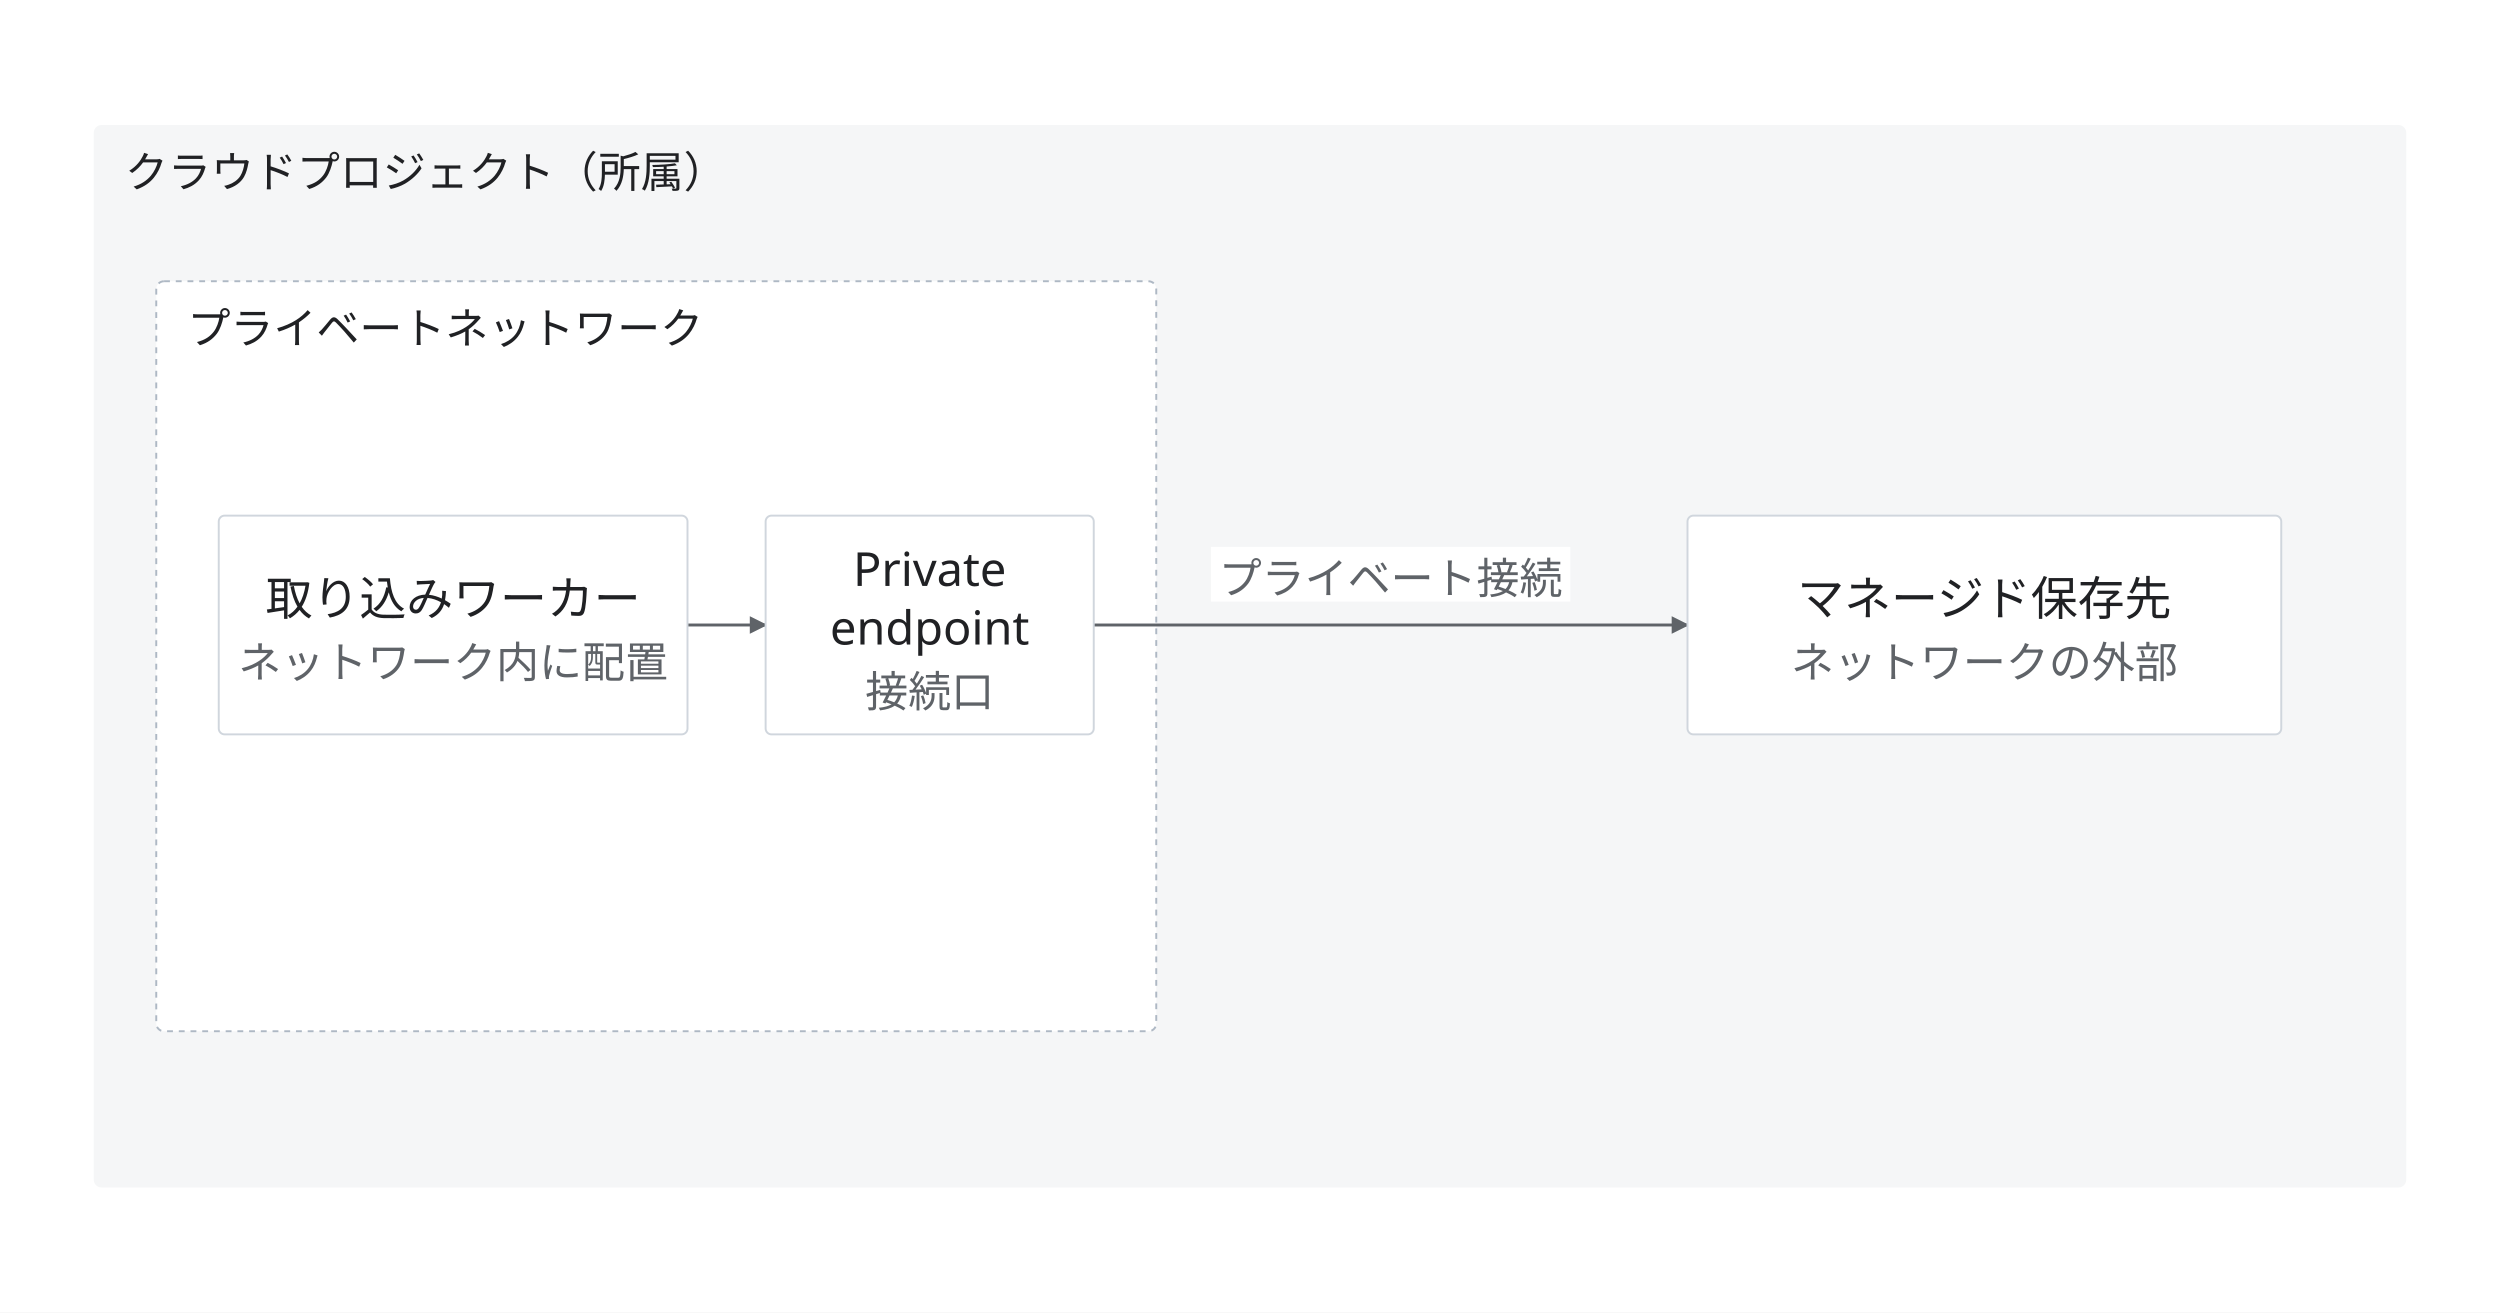
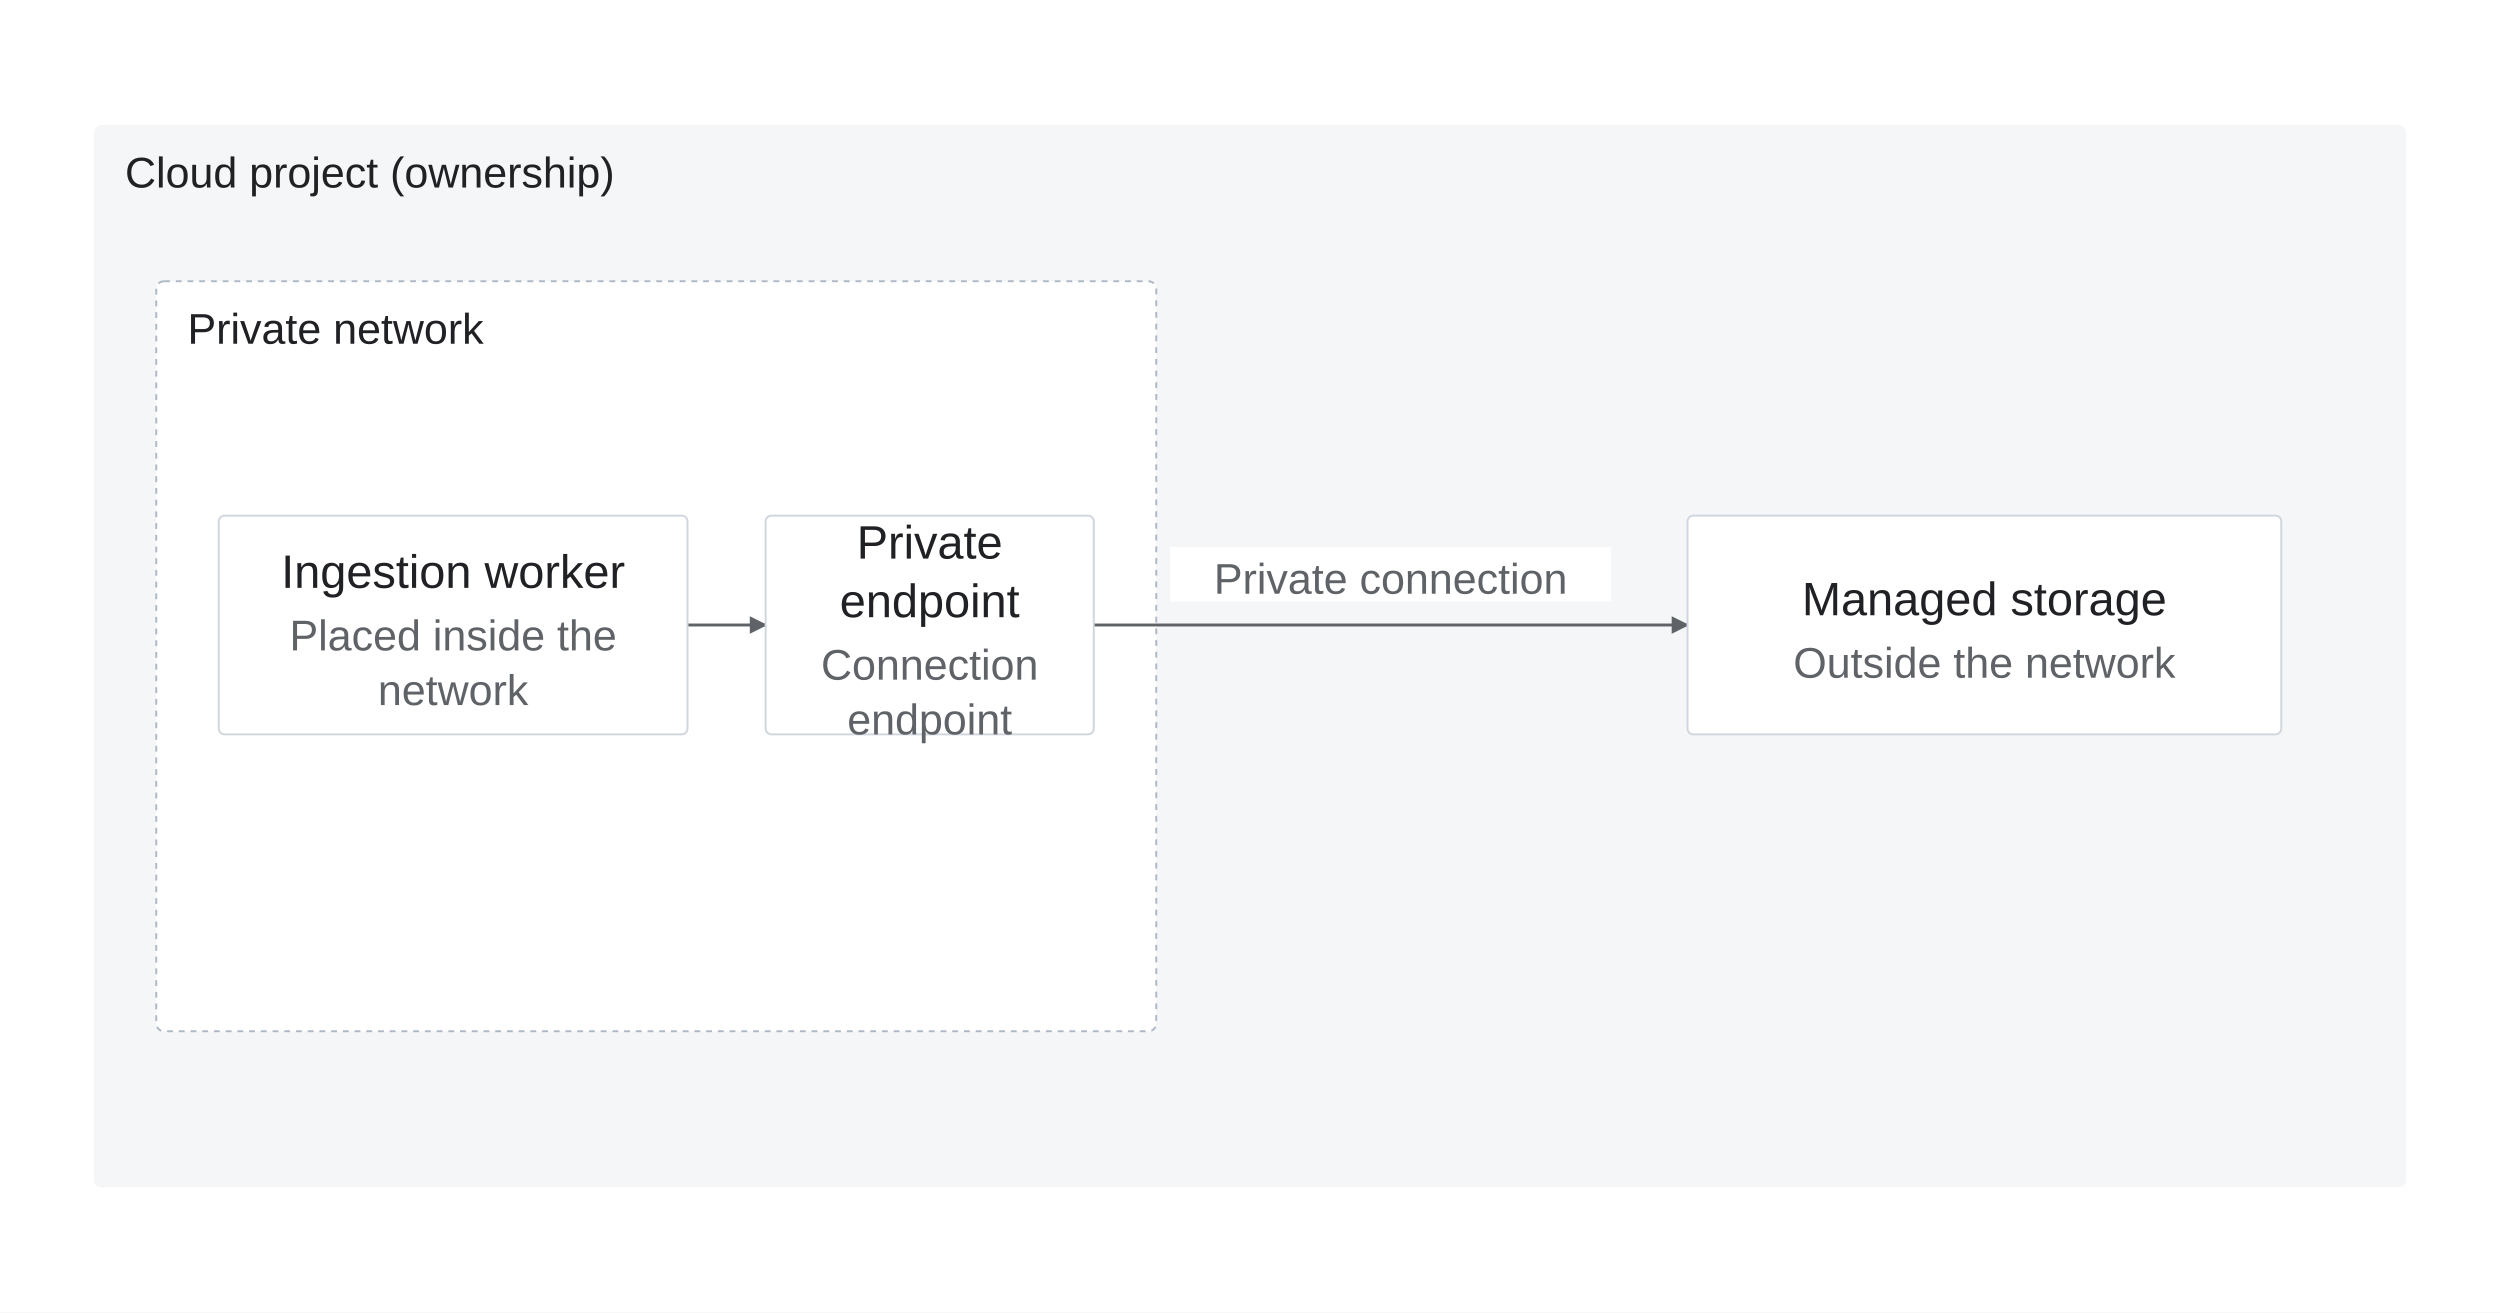
- <svg xmlns="http://www.w3.org/2000/svg" width="1280" height="672" viewBox="0 0 1280 672" role="img" aria-labelledby="title description" data-schema-version="2">
+ <svg xmlns="http://www.w3.org/2000/svg" width="1280" height="672" viewBox="0 0 1280 672" lang="en" xml:lang="en" role="img" aria-labelledby="title description" data-schema-version="2">
  <defs>
    <marker id="arrow" viewBox="0 0 10 10" refX="9" refY="5" markerWidth="6" markerHeight="6" orient="auto">
      <path d="M0 0L10 5L0 10Z" fill="#5F6368" />
    </marker>
  </defs>
-   <style>text{font-family:Noto Sans JP,Hiragino Sans,Yu Gothic,sans-serif;fill:#202124}</style>
+   <style>text{font-family:Helvetica Neue,Arial,Noto Sans,sans-serif;fill:#202124}</style>
  <rect width="1280" height="672" fill="#FFFFFF" />
  <g id="regions">
    <rect id="project" data-region-kind="project" data-parent="" data-geometry="[48, 64, 1184, 544]" x="48" y="64" width="1184" height="544" fill="#F5F6F7" stroke="none" stroke-width="1" rx="4" />
-     <rect id="network" data-region-kind="network" data-parent="project" data-geometry="[80, 144, 512, 384]" x="80" y="144" width="512" height="384" fill="#FFFFFF" stroke="#AEB8C4" stroke-width="1" rx="4" data-scope="提案上のプライベートネットワーク。実ネットワークIDは未確定" stroke-dasharray="3 3" />
+     <rect id="network" data-region-kind="network" data-parent="project" data-geometry="[80, 144, 512, 384]" x="80" y="144" width="512" height="384" fill="#FFFFFF" stroke="#AEB8C4" stroke-width="1" rx="4" data-scope="Proposed private network. The actual network ID is unconfirmed" stroke-dasharray="3 3" />
  </g>
  <g id="connections">
    <g id="worker_endpoint" data-source="worker" data-target="endpoint" data-kind="data" data-purpose="" data-interaction="transfer" data-transfer-mode="">
      <path d="M352 320 L392 320" fill="none" stroke="#5F6368" stroke-width="1.5" marker-end="url(#arrow)" />
    </g>
    <g id="endpoint_service" data-source="endpoint" data-target="service" data-kind="data" data-purpose="" data-interaction="transfer" data-transfer-mode="">
      <path d="M560 320 L864 320" fill="none" stroke="#5F6368" stroke-width="1.5" marker-end="url(#arrow)" />
    </g>
  </g>
  <g id="nodes">
    <g id="worker" data-kind="node" data-region="network" data-stage="" data-geometry="[112, 264, 240, 112]" data-basis="proposal">
      <rect x="112" y="264" width="240" height="112" fill="#FFFFFF" stroke="#D0D6DD" stroke-width="1" rx="3" />
    </g>
    <g id="endpoint" data-kind="node" data-region="network" data-stage="" data-geometry="[392, 264, 168, 112]" data-basis="proposal">
      <rect x="392" y="264" width="168" height="112" fill="#FFFFFF" stroke="#D0D6DD" stroke-width="1" rx="3" />
    </g>
    <g id="service" data-kind="node" data-region="project" data-stage="" data-geometry="[864, 264, 304, 112]" data-basis="proposal">
      <rect x="864" y="264" width="304" height="112" fill="#FFFFFF" stroke="#D0D6DD" stroke-width="1" rx="3" />
    </g>
  </g>
  <g id="labels">
-     <text id="project_label_0" x="64" y="96" font-size="22" font-weight="400" text-anchor="start" style="fill:#202124" data-text-box="[64, 74, 308, 24]">クラウドプロジェクト（所属）</text>
-     <text id="network_label_0" x="96" y="176" font-size="22" font-weight="400" text-anchor="start" style="fill:#202124" data-text-box="[96, 154, 264, 24]">プライベートネットワーク</text>
-     <rect x="620" y="280" width="184" height="28" fill="#FFFFFF" />
-     <text id="endpoint_service_label_0" x="712" y="304" font-size="22" font-weight="400" text-anchor="middle" style="fill:#5F6368" data-text-box="[624, 282, 176, 24]">プライベート接続</text>
-     <text id="worker_name_0" x="232" y="315" font-size="24" font-weight="400" text-anchor="middle" style="fill:#202124" data-text-box="[136, 291, 192, 26]">取り込みワーカー</text>
-     <text id="worker_role_0" x="232" y="347" font-size="22" font-weight="400" text-anchor="middle" style="fill:#5F6368" data-text-box="[122, 325, 220, 24]">ネットワーク内に配置</text>
-     <text id="endpoint_name_0" x="476" y="300" font-size="24" font-weight="400" text-anchor="middle" style="fill:#202124" data-text-box="[429.8, 276, 92.39999999999999, 26]">Private</text>
-     <text id="endpoint_name_1" x="476" y="330" font-size="24" font-weight="400" text-anchor="middle" style="fill:#202124" data-text-box="[423.2, 306, 105.6, 26]">endpoint</text>
-     <text id="endpoint_role_0" x="476" y="362" font-size="22" font-weight="400" text-anchor="middle" style="fill:#5F6368" data-text-box="[443, 340, 66, 24]">接続口</text>
-     <text id="service_name_0" x="1016" y="315" font-size="24" font-weight="400" text-anchor="middle" style="fill:#202124" data-text-box="[920, 291, 192, 26]">マネージド保存先</text>
-     <text id="service_role_0" x="1016" y="347" font-size="22" font-weight="400" text-anchor="middle" style="fill:#5F6368" data-text-box="[917, 325, 198, 24]">ネットワークの外部</text>
+     <text id="project_label_0" x="64" y="96" font-size="22" font-weight="400" text-anchor="start" style="fill:#202124" data-text-box="[64, 74, 302.5000000000001, 24]">Cloud project (ownership)</text>
+     <text id="network_label_0" x="96" y="176" font-size="22" font-weight="400" text-anchor="start" style="fill:#202124" data-text-box="[96, 154, 181.49999999999997, 24]">Private network</text>
+     <rect x="599.1" y="280" width="225.8" height="28" fill="#FFFFFF" />
+     <text id="endpoint_service_label_0" x="712" y="304" font-size="22" font-weight="400" text-anchor="middle" style="fill:#5F6368" data-text-box="[603.1, 282, 217.8, 24]">Private connection</text>
+     <text id="worker_name_0" x="232" y="301" font-size="24" font-weight="400" text-anchor="middle" style="fill:#202124" data-text-box="[126.4, 277, 211.2, 26]">Ingestion worker</text>
+     <text id="worker_role_0" x="232" y="333" font-size="22" font-weight="400" text-anchor="middle" style="fill:#5F6368" data-text-box="[129.15, 311, 205.7, 24]">Placed inside the</text>
+     <text id="worker_role_1" x="232" y="361" font-size="22" font-weight="400" text-anchor="middle" style="fill:#5F6368" data-text-box="[189.65, 339, 84.69999999999999, 24]">network</text>
+     <text id="endpoint_name_0" x="476" y="286" font-size="24" font-weight="400" text-anchor="middle" style="fill:#202124" data-text-box="[429.8, 262, 92.39999999999999, 26]">Private</text>
+     <text id="endpoint_name_1" x="476" y="316" font-size="24" font-weight="400" text-anchor="middle" style="fill:#202124" data-text-box="[423.2, 292, 105.6, 26]">endpoint</text>
+     <text id="endpoint_role_0" x="476" y="348" font-size="22" font-weight="400" text-anchor="middle" style="fill:#5F6368" data-text-box="[415.5, 326, 120.99999999999999, 24]">Connection</text>
+     <text id="endpoint_role_1" x="476" y="376" font-size="22" font-weight="400" text-anchor="middle" style="fill:#5F6368" data-text-box="[427.6, 354, 96.79999999999998, 24]">endpoint</text>
+     <text id="service_name_0" x="1016" y="315" font-size="24" font-weight="400" text-anchor="middle" style="fill:#202124" data-text-box="[917, 291, 197.99999999999994, 26]">Managed storage</text>
+     <text id="service_role_0" x="1016" y="347" font-size="22" font-weight="400" text-anchor="middle" style="fill:#5F6368" data-text-box="[901.05, 325, 229.90000000000003, 24]">Outside the network</text>
  </g>
</svg>
